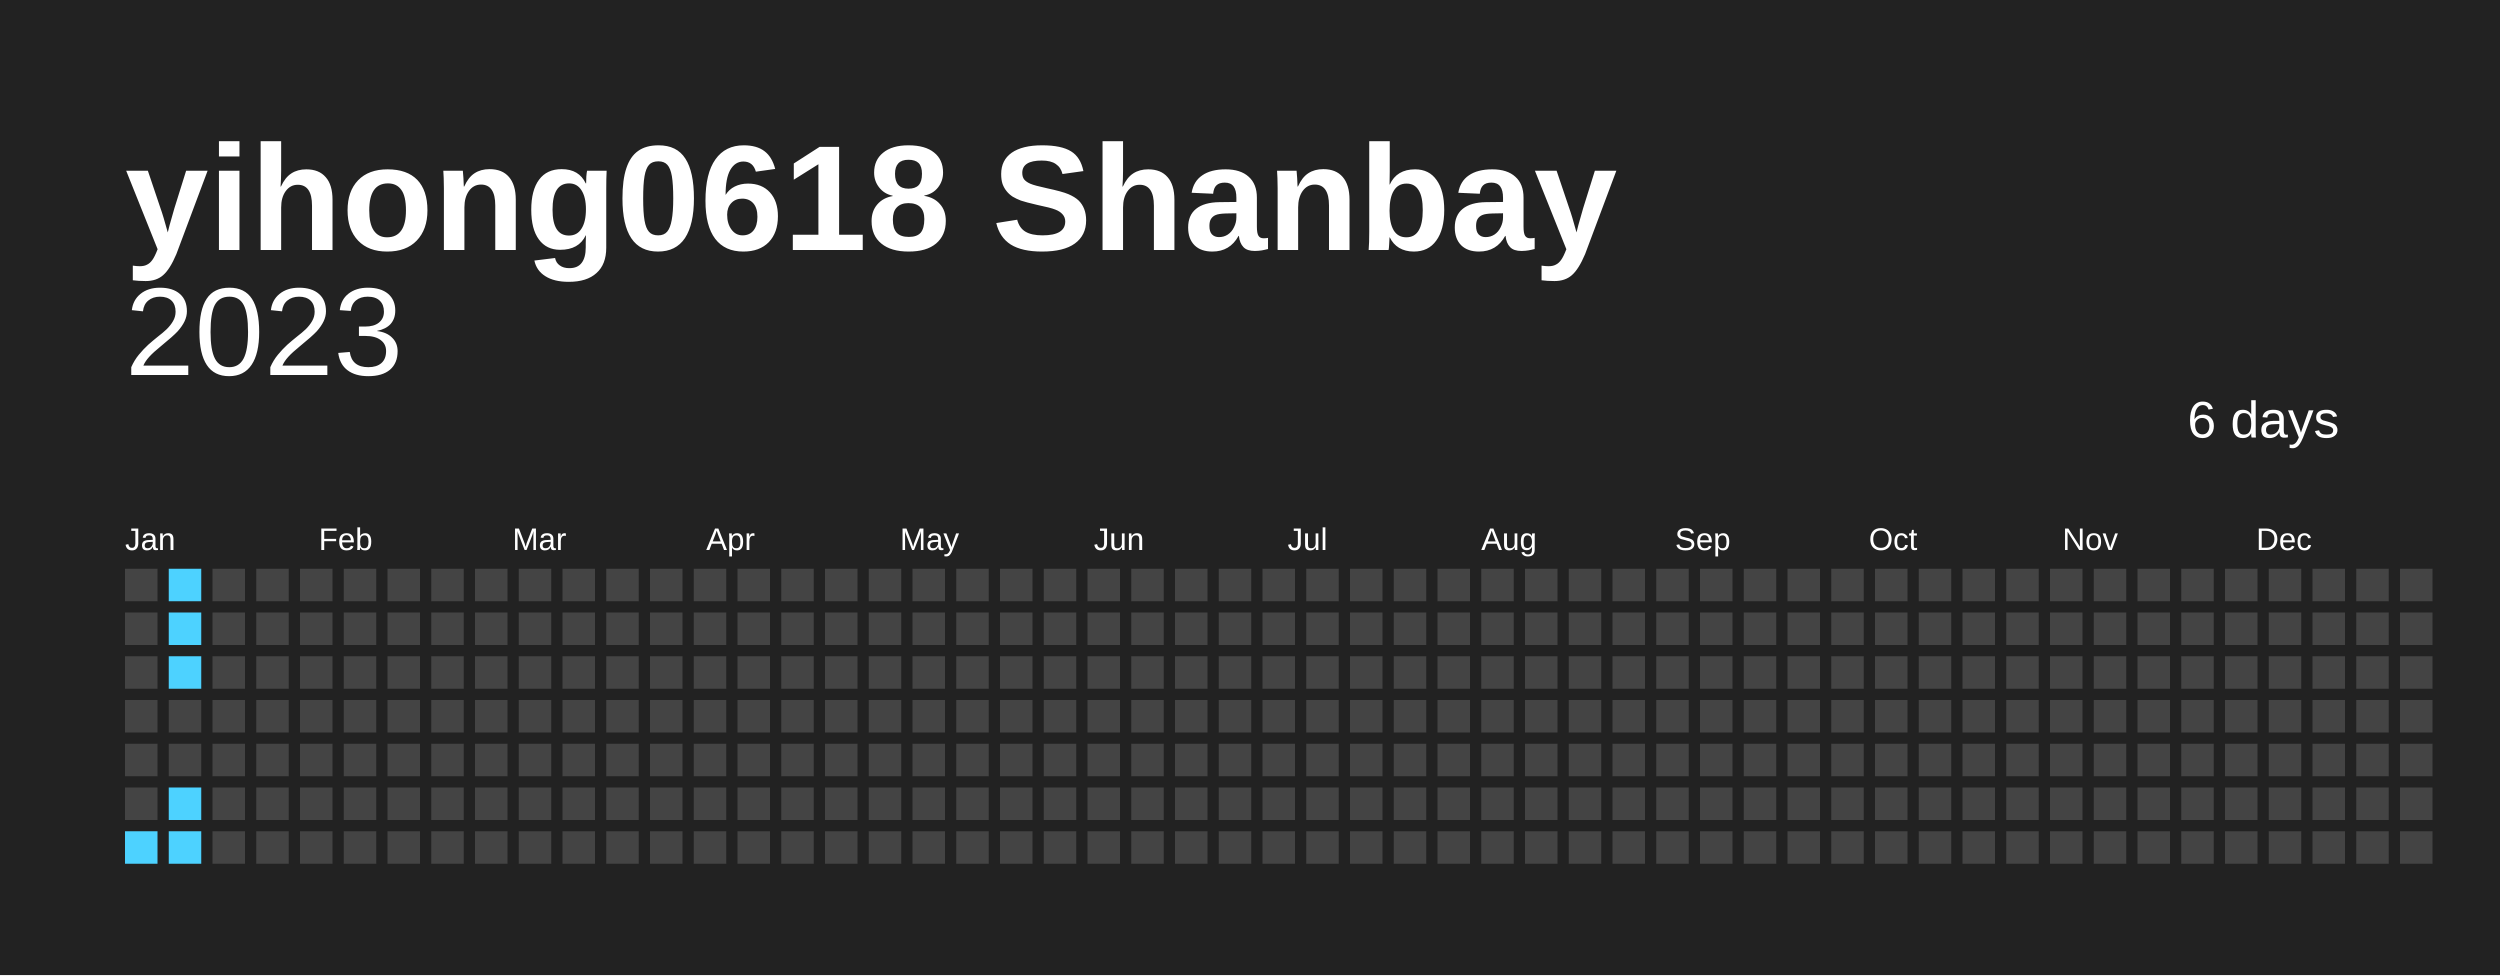
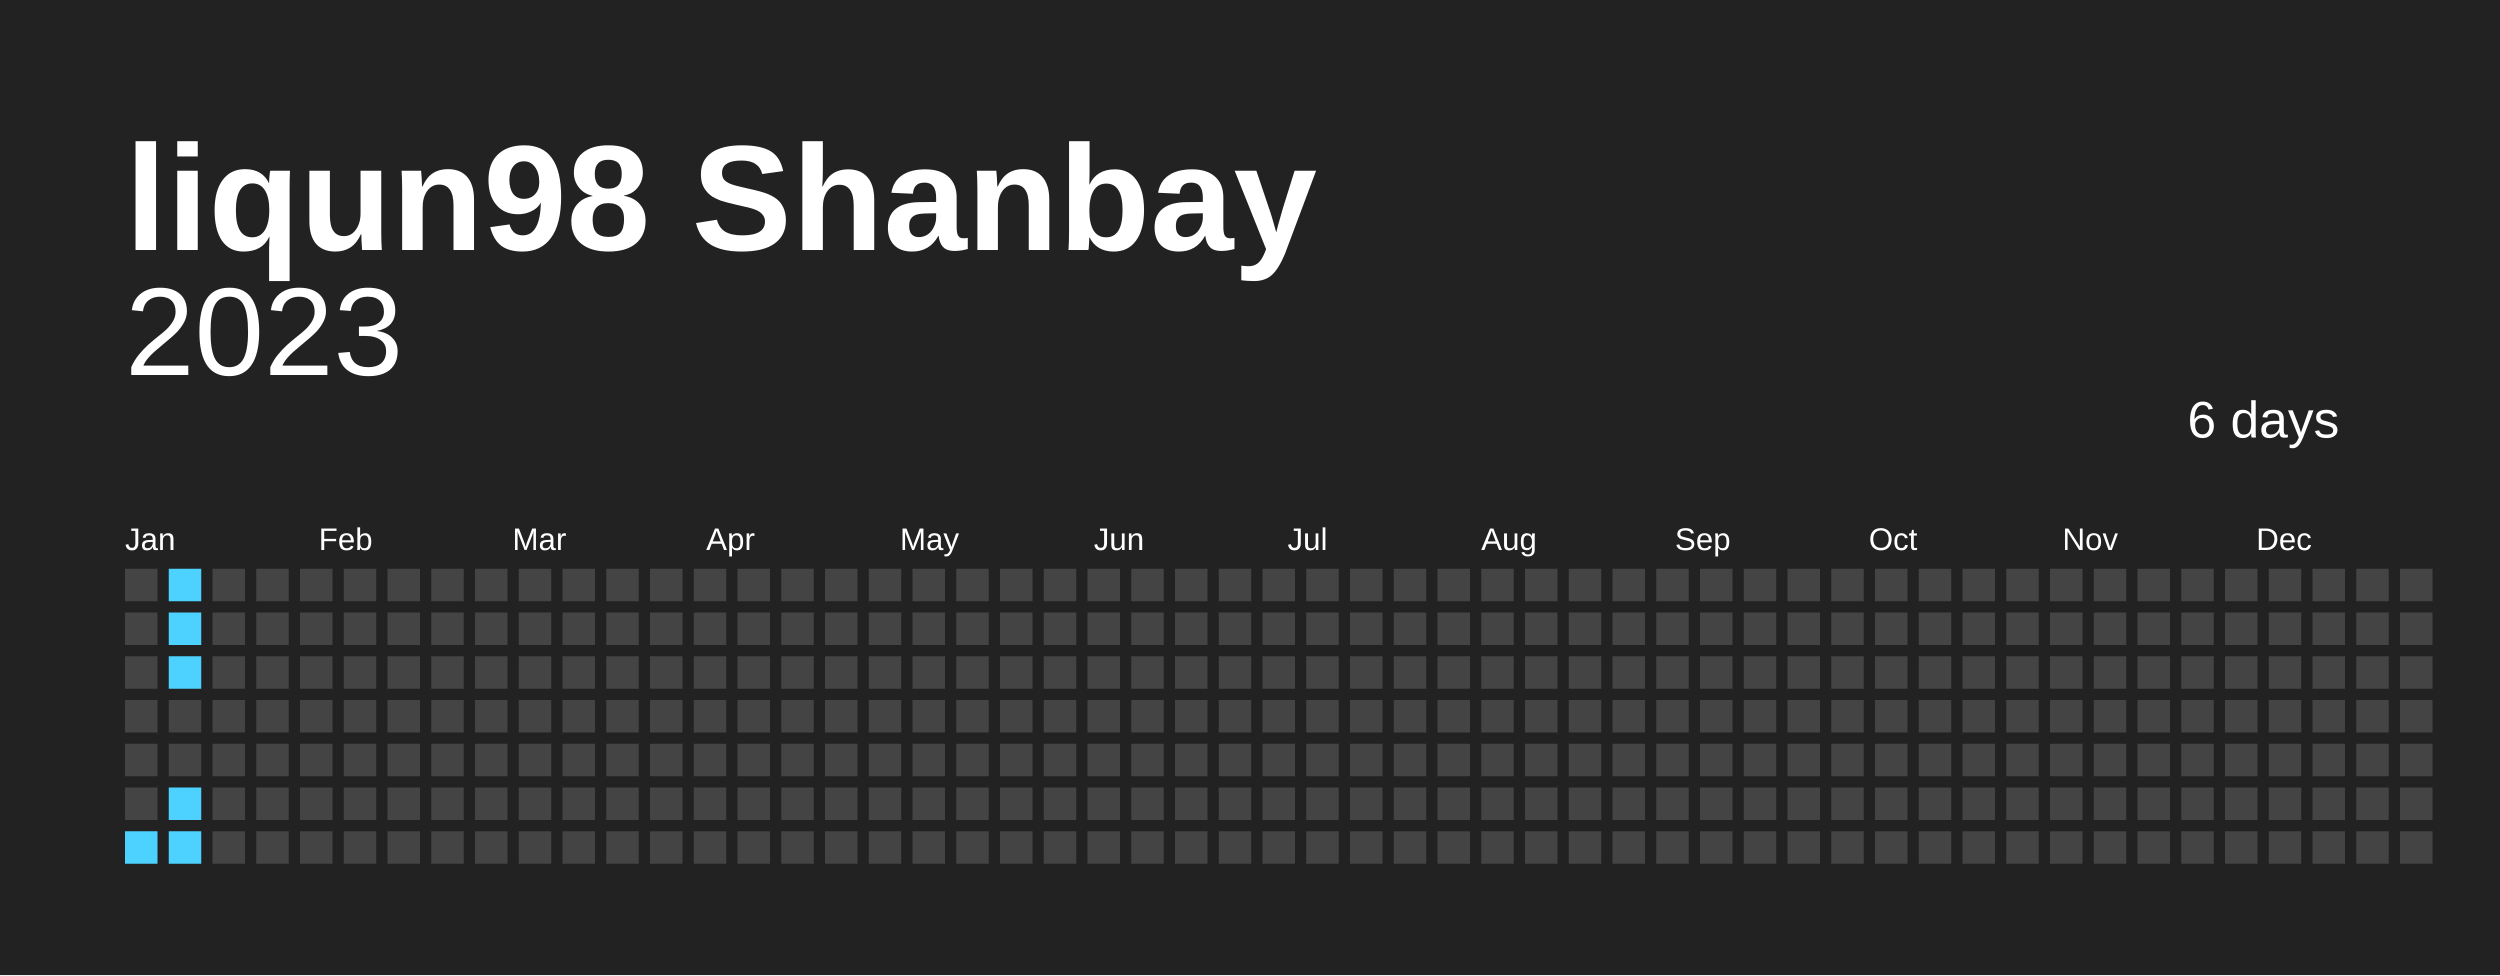
<svg xmlns="http://www.w3.org/2000/svg" baseProfile="full" height="78mm" version="1.1" viewBox="0,0,200,78" width="200mm">
  <defs />
  <rect fill="#222222" height="78" width="200" x="0" y="0" />
-   <text fill="#FFFFFF" style="font-size:12px; font-family:Arial; font-weight:bold;" x="10" y="20">yihong0618 Shanbay</text>
+   <text fill="#FFFFFF" style="font-size:12px; font-family:Arial; font-weight:bold;" x="10" y="20">liqun98 Shanbay</text>
  <text alignment-baseline="hanging" fill="#FFFFFF" style="font-size:10.0px; font-family:Arial;" x="10" y="30">2023</text>
  <text alignment-baseline="hanging" fill="#FFFFFF" style="font-size:4.125px; font-family:Arial;" x="175" y="35">6 days</text>
  <text fill="#FFFFFF" style="font-size:2.5px; font-family:Arial" x="10.0" y="44">Jan</text>
  <text fill="#FFFFFF" style="font-size:2.5px; font-family:Arial" x="25.5" y="44">Feb</text>
  <text fill="#FFFFFF" style="font-size:2.5px; font-family:Arial" x="41.0" y="44">Mar</text>
  <text fill="#FFFFFF" style="font-size:2.5px; font-family:Arial" x="56.5" y="44">Apr</text>
  <text fill="#FFFFFF" style="font-size:2.5px; font-family:Arial" x="72.0" y="44">May</text>
  <text fill="#FFFFFF" style="font-size:2.5px; font-family:Arial" x="87.5" y="44">Jun</text>
  <text fill="#FFFFFF" style="font-size:2.5px; font-family:Arial" x="103.0" y="44">Jul</text>
  <text fill="#FFFFFF" style="font-size:2.5px; font-family:Arial" x="118.5" y="44">Aug</text>
  <text fill="#FFFFFF" style="font-size:2.5px; font-family:Arial" x="134.0" y="44">Sep</text>
  <text fill="#FFFFFF" style="font-size:2.5px; font-family:Arial" x="149.5" y="44">Oct</text>
  <text fill="#FFFFFF" style="font-size:2.5px; font-family:Arial" x="165.0" y="44">Nov</text>
  <text fill="#FFFFFF" style="font-size:2.5px; font-family:Arial" x="180.5" y="44">Dec</text>
  <rect fill="#444444" height="2.6" width="2.6" x="10.0" y="45.5" />
  <rect fill="#444444" height="2.6" width="2.6" x="10.0" y="49.0" />
  <rect fill="#444444" height="2.6" width="2.6" x="10.0" y="52.5" />
  <rect fill="#444444" height="2.6" width="2.6" x="10.0" y="56.0" />
  <rect fill="#444444" height="2.6" width="2.6" x="10.0" y="59.5" />
  <rect fill="#444444" height="2.6" width="2.6" x="10.0" y="63.0" />
  <rect fill="#4DD2FF" height="2.6" width="2.6" x="10.0" y="66.5" />
  <rect fill="#4DD2FF" height="2.6" width="2.6" x="13.5" y="45.5" />
  <rect fill="#4DD2FF" height="2.6" width="2.6" x="13.5" y="49.0" />
  <rect fill="#4DD2FF" height="2.6" width="2.6" x="13.5" y="52.5" />
  <rect fill="#444444" height="2.6" width="2.6" x="13.5" y="56.0" />
  <rect fill="#444444" height="2.6" width="2.6" x="13.5" y="59.5" />
  <rect fill="#4DD2FF" height="2.6" width="2.6" x="13.5" y="63.0" />
  <rect fill="#4DD2FF" height="2.6" width="2.6" x="13.5" y="66.5" />
  <rect fill="#444444" height="2.6" width="2.6" x="17.0" y="45.5" />
  <rect fill="#444444" height="2.6" width="2.6" x="17.0" y="49.0" />
  <rect fill="#444444" height="2.6" width="2.6" x="17.0" y="52.5" />
  <rect fill="#444444" height="2.6" width="2.6" x="17.0" y="56.0" />
  <rect fill="#444444" height="2.6" width="2.6" x="17.0" y="59.5" />
  <rect fill="#444444" height="2.6" width="2.6" x="17.0" y="63.0" />
  <rect fill="#444444" height="2.6" width="2.6" x="17.0" y="66.5" />
  <rect fill="#444444" height="2.6" width="2.6" x="20.5" y="45.5" />
  <rect fill="#444444" height="2.6" width="2.6" x="20.5" y="49.0" />
  <rect fill="#444444" height="2.6" width="2.6" x="20.5" y="52.5" />
  <rect fill="#444444" height="2.6" width="2.6" x="20.5" y="56.0" />
  <rect fill="#444444" height="2.6" width="2.6" x="20.5" y="59.5" />
  <rect fill="#444444" height="2.6" width="2.6" x="20.5" y="63.0" />
  <rect fill="#444444" height="2.6" width="2.6" x="20.5" y="66.5" />
  <rect fill="#444444" height="2.6" width="2.6" x="24.0" y="45.5" />
  <rect fill="#444444" height="2.6" width="2.6" x="24.0" y="49.0" />
  <rect fill="#444444" height="2.6" width="2.6" x="24.0" y="52.5" />
  <rect fill="#444444" height="2.6" width="2.6" x="24.0" y="56.0" />
  <rect fill="#444444" height="2.6" width="2.6" x="24.0" y="59.5" />
  <rect fill="#444444" height="2.6" width="2.6" x="24.0" y="63.0" />
  <rect fill="#444444" height="2.6" width="2.6" x="24.0" y="66.5" />
  <rect fill="#444444" height="2.6" width="2.6" x="27.5" y="45.5" />
  <rect fill="#444444" height="2.6" width="2.6" x="27.5" y="49.0" />
  <rect fill="#444444" height="2.6" width="2.6" x="27.5" y="52.5" />
  <rect fill="#444444" height="2.6" width="2.6" x="27.5" y="56.0" />
  <rect fill="#444444" height="2.6" width="2.6" x="27.5" y="59.5" />
  <rect fill="#444444" height="2.6" width="2.6" x="27.5" y="63.0" />
  <rect fill="#444444" height="2.6" width="2.6" x="27.5" y="66.5" />
  <rect fill="#444444" height="2.6" width="2.6" x="31.0" y="45.5" />
  <rect fill="#444444" height="2.6" width="2.6" x="31.0" y="49.0" />
  <rect fill="#444444" height="2.6" width="2.6" x="31.0" y="52.5" />
  <rect fill="#444444" height="2.6" width="2.6" x="31.0" y="56.0" />
  <rect fill="#444444" height="2.6" width="2.6" x="31.0" y="59.5" />
  <rect fill="#444444" height="2.6" width="2.6" x="31.0" y="63.0" />
  <rect fill="#444444" height="2.6" width="2.6" x="31.0" y="66.5" />
  <rect fill="#444444" height="2.6" width="2.6" x="34.5" y="45.5" />
  <rect fill="#444444" height="2.6" width="2.6" x="34.5" y="49.0" />
  <rect fill="#444444" height="2.6" width="2.6" x="34.5" y="52.5" />
  <rect fill="#444444" height="2.6" width="2.6" x="34.5" y="56.0" />
  <rect fill="#444444" height="2.6" width="2.6" x="34.5" y="59.5" />
  <rect fill="#444444" height="2.6" width="2.6" x="34.5" y="63.0" />
  <rect fill="#444444" height="2.6" width="2.6" x="34.5" y="66.5" />
  <rect fill="#444444" height="2.6" width="2.6" x="38.0" y="45.5" />
  <rect fill="#444444" height="2.6" width="2.6" x="38.0" y="49.0" />
  <rect fill="#444444" height="2.6" width="2.6" x="38.0" y="52.5" />
  <rect fill="#444444" height="2.6" width="2.6" x="38.0" y="56.0" />
  <rect fill="#444444" height="2.6" width="2.6" x="38.0" y="59.5" />
  <rect fill="#444444" height="2.6" width="2.6" x="38.0" y="63.0" />
  <rect fill="#444444" height="2.6" width="2.6" x="38.0" y="66.5" />
  <rect fill="#444444" height="2.6" width="2.6" x="41.5" y="45.5" />
  <rect fill="#444444" height="2.6" width="2.6" x="41.5" y="49.0" />
  <rect fill="#444444" height="2.6" width="2.6" x="41.5" y="52.5" />
  <rect fill="#444444" height="2.6" width="2.6" x="41.5" y="56.0" />
  <rect fill="#444444" height="2.6" width="2.6" x="41.5" y="59.5" />
  <rect fill="#444444" height="2.6" width="2.6" x="41.5" y="63.0" />
  <rect fill="#444444" height="2.6" width="2.6" x="41.5" y="66.5" />
  <rect fill="#444444" height="2.6" width="2.6" x="45.0" y="45.5" />
  <rect fill="#444444" height="2.6" width="2.6" x="45.0" y="49.0" />
  <rect fill="#444444" height="2.6" width="2.6" x="45.0" y="52.5" />
  <rect fill="#444444" height="2.6" width="2.6" x="45.0" y="56.0" />
  <rect fill="#444444" height="2.6" width="2.6" x="45.0" y="59.5" />
  <rect fill="#444444" height="2.6" width="2.6" x="45.0" y="63.0" />
  <rect fill="#444444" height="2.6" width="2.6" x="45.0" y="66.5" />
  <rect fill="#444444" height="2.6" width="2.6" x="48.5" y="45.5" />
  <rect fill="#444444" height="2.6" width="2.6" x="48.5" y="49.0" />
  <rect fill="#444444" height="2.6" width="2.6" x="48.5" y="52.5" />
  <rect fill="#444444" height="2.6" width="2.6" x="48.5" y="56.0" />
  <rect fill="#444444" height="2.6" width="2.6" x="48.5" y="59.5" />
  <rect fill="#444444" height="2.6" width="2.6" x="48.5" y="63.0" />
  <rect fill="#444444" height="2.6" width="2.6" x="48.5" y="66.5" />
  <rect fill="#444444" height="2.6" width="2.6" x="52.0" y="45.5" />
  <rect fill="#444444" height="2.6" width="2.6" x="52.0" y="49.0" />
  <rect fill="#444444" height="2.6" width="2.6" x="52.0" y="52.5" />
  <rect fill="#444444" height="2.6" width="2.6" x="52.0" y="56.0" />
  <rect fill="#444444" height="2.6" width="2.6" x="52.0" y="59.5" />
  <rect fill="#444444" height="2.6" width="2.6" x="52.0" y="63.0" />
  <rect fill="#444444" height="2.6" width="2.6" x="52.0" y="66.5" />
  <rect fill="#444444" height="2.6" width="2.6" x="55.5" y="45.5" />
  <rect fill="#444444" height="2.6" width="2.6" x="55.5" y="49.0" />
  <rect fill="#444444" height="2.6" width="2.6" x="55.5" y="52.5" />
  <rect fill="#444444" height="2.6" width="2.6" x="55.5" y="56.0" />
  <rect fill="#444444" height="2.6" width="2.6" x="55.5" y="59.5" />
  <rect fill="#444444" height="2.6" width="2.6" x="55.5" y="63.0" />
  <rect fill="#444444" height="2.6" width="2.6" x="55.5" y="66.5" />
  <rect fill="#444444" height="2.6" width="2.6" x="59.0" y="45.5" />
  <rect fill="#444444" height="2.6" width="2.6" x="59.0" y="49.0" />
  <rect fill="#444444" height="2.6" width="2.6" x="59.0" y="52.5" />
  <rect fill="#444444" height="2.6" width="2.6" x="59.0" y="56.0" />
  <rect fill="#444444" height="2.6" width="2.6" x="59.0" y="59.5" />
  <rect fill="#444444" height="2.6" width="2.6" x="59.0" y="63.0" />
  <rect fill="#444444" height="2.6" width="2.6" x="59.0" y="66.5" />
  <rect fill="#444444" height="2.6" width="2.6" x="62.5" y="45.5" />
  <rect fill="#444444" height="2.6" width="2.6" x="62.5" y="49.0" />
  <rect fill="#444444" height="2.6" width="2.6" x="62.5" y="52.5" />
  <rect fill="#444444" height="2.6" width="2.6" x="62.5" y="56.0" />
  <rect fill="#444444" height="2.6" width="2.6" x="62.5" y="59.5" />
  <rect fill="#444444" height="2.6" width="2.6" x="62.5" y="63.0" />
  <rect fill="#444444" height="2.6" width="2.6" x="62.5" y="66.5" />
  <rect fill="#444444" height="2.6" width="2.6" x="66.0" y="45.5" />
  <rect fill="#444444" height="2.6" width="2.6" x="66.0" y="49.0" />
  <rect fill="#444444" height="2.6" width="2.6" x="66.0" y="52.5" />
  <rect fill="#444444" height="2.6" width="2.6" x="66.0" y="56.0" />
  <rect fill="#444444" height="2.6" width="2.6" x="66.0" y="59.5" />
  <rect fill="#444444" height="2.6" width="2.6" x="66.0" y="63.0" />
  <rect fill="#444444" height="2.6" width="2.6" x="66.0" y="66.5" />
  <rect fill="#444444" height="2.6" width="2.6" x="69.5" y="45.5" />
  <rect fill="#444444" height="2.6" width="2.6" x="69.5" y="49.0" />
  <rect fill="#444444" height="2.6" width="2.6" x="69.5" y="52.5" />
  <rect fill="#444444" height="2.6" width="2.6" x="69.5" y="56.0" />
  <rect fill="#444444" height="2.6" width="2.6" x="69.5" y="59.5" />
  <rect fill="#444444" height="2.6" width="2.6" x="69.5" y="63.0" />
  <rect fill="#444444" height="2.6" width="2.6" x="69.5" y="66.5" />
  <rect fill="#444444" height="2.6" width="2.6" x="73.0" y="45.5" />
  <rect fill="#444444" height="2.6" width="2.6" x="73.0" y="49.0" />
  <rect fill="#444444" height="2.6" width="2.6" x="73.0" y="52.5" />
  <rect fill="#444444" height="2.6" width="2.6" x="73.0" y="56.0" />
  <rect fill="#444444" height="2.6" width="2.6" x="73.0" y="59.5" />
  <rect fill="#444444" height="2.6" width="2.6" x="73.0" y="63.0" />
  <rect fill="#444444" height="2.6" width="2.6" x="73.0" y="66.5" />
  <rect fill="#444444" height="2.6" width="2.6" x="76.5" y="45.5" />
  <rect fill="#444444" height="2.6" width="2.6" x="76.5" y="49.0" />
  <rect fill="#444444" height="2.6" width="2.6" x="76.5" y="52.5" />
  <rect fill="#444444" height="2.6" width="2.6" x="76.5" y="56.0" />
  <rect fill="#444444" height="2.6" width="2.6" x="76.5" y="59.5" />
  <rect fill="#444444" height="2.6" width="2.6" x="76.5" y="63.0" />
  <rect fill="#444444" height="2.6" width="2.6" x="76.5" y="66.5" />
  <rect fill="#444444" height="2.6" width="2.6" x="80.0" y="45.5" />
  <rect fill="#444444" height="2.6" width="2.6" x="80.0" y="49.0" />
  <rect fill="#444444" height="2.6" width="2.6" x="80.0" y="52.5" />
  <rect fill="#444444" height="2.6" width="2.6" x="80.0" y="56.0" />
  <rect fill="#444444" height="2.6" width="2.6" x="80.0" y="59.5" />
  <rect fill="#444444" height="2.6" width="2.6" x="80.0" y="63.0" />
  <rect fill="#444444" height="2.6" width="2.6" x="80.0" y="66.5" />
  <rect fill="#444444" height="2.6" width="2.6" x="83.5" y="45.5" />
  <rect fill="#444444" height="2.6" width="2.6" x="83.5" y="49.0" />
  <rect fill="#444444" height="2.6" width="2.6" x="83.5" y="52.5" />
  <rect fill="#444444" height="2.6" width="2.6" x="83.5" y="56.0" />
  <rect fill="#444444" height="2.6" width="2.6" x="83.5" y="59.5" />
  <rect fill="#444444" height="2.6" width="2.6" x="83.5" y="63.0" />
  <rect fill="#444444" height="2.6" width="2.6" x="83.5" y="66.5" />
  <rect fill="#444444" height="2.6" width="2.6" x="87.0" y="45.5" />
  <rect fill="#444444" height="2.6" width="2.6" x="87.0" y="49.0" />
  <rect fill="#444444" height="2.6" width="2.6" x="87.0" y="52.5" />
  <rect fill="#444444" height="2.6" width="2.6" x="87.0" y="56.0" />
  <rect fill="#444444" height="2.6" width="2.6" x="87.0" y="59.5" />
  <rect fill="#444444" height="2.6" width="2.6" x="87.0" y="63.0" />
  <rect fill="#444444" height="2.6" width="2.6" x="87.0" y="66.5" />
  <rect fill="#444444" height="2.6" width="2.6" x="90.5" y="45.5" />
  <rect fill="#444444" height="2.6" width="2.6" x="90.5" y="49.0" />
  <rect fill="#444444" height="2.6" width="2.6" x="90.5" y="52.5" />
  <rect fill="#444444" height="2.6" width="2.6" x="90.5" y="56.0" />
  <rect fill="#444444" height="2.6" width="2.6" x="90.5" y="59.5" />
  <rect fill="#444444" height="2.6" width="2.6" x="90.5" y="63.0" />
  <rect fill="#444444" height="2.6" width="2.6" x="90.5" y="66.5" />
  <rect fill="#444444" height="2.6" width="2.6" x="94.0" y="45.5" />
  <rect fill="#444444" height="2.6" width="2.6" x="94.0" y="49.0" />
  <rect fill="#444444" height="2.6" width="2.6" x="94.0" y="52.5" />
  <rect fill="#444444" height="2.6" width="2.6" x="94.0" y="56.0" />
  <rect fill="#444444" height="2.6" width="2.6" x="94.0" y="59.5" />
  <rect fill="#444444" height="2.6" width="2.6" x="94.0" y="63.0" />
  <rect fill="#444444" height="2.6" width="2.6" x="94.0" y="66.5" />
  <rect fill="#444444" height="2.6" width="2.6" x="97.5" y="45.5" />
  <rect fill="#444444" height="2.6" width="2.6" x="97.5" y="49.0" />
  <rect fill="#444444" height="2.6" width="2.6" x="97.5" y="52.5" />
  <rect fill="#444444" height="2.6" width="2.6" x="97.5" y="56.0" />
  <rect fill="#444444" height="2.6" width="2.6" x="97.5" y="59.5" />
  <rect fill="#444444" height="2.6" width="2.6" x="97.5" y="63.0" />
  <rect fill="#444444" height="2.6" width="2.6" x="97.5" y="66.5" />
  <rect fill="#444444" height="2.6" width="2.6" x="101.0" y="45.5" />
  <rect fill="#444444" height="2.6" width="2.6" x="101.0" y="49.0" />
  <rect fill="#444444" height="2.6" width="2.6" x="101.0" y="52.5" />
  <rect fill="#444444" height="2.6" width="2.6" x="101.0" y="56.0" />
  <rect fill="#444444" height="2.6" width="2.6" x="101.0" y="59.5" />
  <rect fill="#444444" height="2.6" width="2.6" x="101.0" y="63.0" />
  <rect fill="#444444" height="2.6" width="2.6" x="101.0" y="66.5" />
  <rect fill="#444444" height="2.6" width="2.6" x="104.5" y="45.5" />
  <rect fill="#444444" height="2.6" width="2.6" x="104.5" y="49.0" />
  <rect fill="#444444" height="2.6" width="2.6" x="104.5" y="52.5" />
  <rect fill="#444444" height="2.6" width="2.6" x="104.5" y="56.0" />
  <rect fill="#444444" height="2.6" width="2.6" x="104.5" y="59.5" />
  <rect fill="#444444" height="2.6" width="2.6" x="104.5" y="63.0" />
  <rect fill="#444444" height="2.6" width="2.6" x="104.5" y="66.5" />
  <rect fill="#444444" height="2.6" width="2.6" x="108.0" y="45.5" />
  <rect fill="#444444" height="2.6" width="2.6" x="108.0" y="49.0" />
  <rect fill="#444444" height="2.6" width="2.6" x="108.0" y="52.5" />
  <rect fill="#444444" height="2.6" width="2.6" x="108.0" y="56.0" />
  <rect fill="#444444" height="2.6" width="2.6" x="108.0" y="59.5" />
  <rect fill="#444444" height="2.6" width="2.6" x="108.0" y="63.0" />
  <rect fill="#444444" height="2.6" width="2.6" x="108.0" y="66.5" />
  <rect fill="#444444" height="2.6" width="2.6" x="111.5" y="45.5" />
  <rect fill="#444444" height="2.6" width="2.6" x="111.5" y="49.0" />
  <rect fill="#444444" height="2.6" width="2.6" x="111.5" y="52.5" />
  <rect fill="#444444" height="2.6" width="2.6" x="111.5" y="56.0" />
  <rect fill="#444444" height="2.6" width="2.6" x="111.5" y="59.5" />
  <rect fill="#444444" height="2.6" width="2.6" x="111.5" y="63.0" />
  <rect fill="#444444" height="2.6" width="2.6" x="111.5" y="66.5" />
  <rect fill="#444444" height="2.6" width="2.6" x="115.0" y="45.5" />
  <rect fill="#444444" height="2.6" width="2.6" x="115.0" y="49.0" />
  <rect fill="#444444" height="2.6" width="2.6" x="115.0" y="52.5" />
  <rect fill="#444444" height="2.6" width="2.6" x="115.0" y="56.0" />
  <rect fill="#444444" height="2.6" width="2.6" x="115.0" y="59.5" />
  <rect fill="#444444" height="2.6" width="2.6" x="115.0" y="63.0" />
  <rect fill="#444444" height="2.6" width="2.6" x="115.0" y="66.5" />
  <rect fill="#444444" height="2.6" width="2.6" x="118.5" y="45.5" />
  <rect fill="#444444" height="2.6" width="2.6" x="118.5" y="49.0" />
  <rect fill="#444444" height="2.6" width="2.6" x="118.5" y="52.5" />
  <rect fill="#444444" height="2.6" width="2.6" x="118.5" y="56.0" />
  <rect fill="#444444" height="2.6" width="2.6" x="118.5" y="59.5" />
  <rect fill="#444444" height="2.6" width="2.6" x="118.5" y="63.0" />
  <rect fill="#444444" height="2.6" width="2.6" x="118.5" y="66.5" />
  <rect fill="#444444" height="2.6" width="2.6" x="122.0" y="45.5" />
  <rect fill="#444444" height="2.6" width="2.6" x="122.0" y="49.0" />
  <rect fill="#444444" height="2.6" width="2.6" x="122.0" y="52.5" />
  <rect fill="#444444" height="2.6" width="2.6" x="122.0" y="56.0" />
  <rect fill="#444444" height="2.6" width="2.6" x="122.0" y="59.5" />
  <rect fill="#444444" height="2.6" width="2.6" x="122.0" y="63.0" />
  <rect fill="#444444" height="2.6" width="2.6" x="122.0" y="66.5" />
  <rect fill="#444444" height="2.6" width="2.6" x="125.5" y="45.5" />
  <rect fill="#444444" height="2.6" width="2.6" x="125.5" y="49.0" />
  <rect fill="#444444" height="2.6" width="2.6" x="125.5" y="52.5" />
  <rect fill="#444444" height="2.6" width="2.6" x="125.5" y="56.0" />
  <rect fill="#444444" height="2.6" width="2.6" x="125.5" y="59.5" />
  <rect fill="#444444" height="2.6" width="2.6" x="125.5" y="63.0" />
  <rect fill="#444444" height="2.6" width="2.6" x="125.5" y="66.5" />
  <rect fill="#444444" height="2.6" width="2.6" x="129.0" y="45.5" />
  <rect fill="#444444" height="2.6" width="2.6" x="129.0" y="49.0" />
  <rect fill="#444444" height="2.6" width="2.6" x="129.0" y="52.5" />
  <rect fill="#444444" height="2.6" width="2.6" x="129.0" y="56.0" />
  <rect fill="#444444" height="2.6" width="2.6" x="129.0" y="59.5" />
  <rect fill="#444444" height="2.6" width="2.6" x="129.0" y="63.0" />
  <rect fill="#444444" height="2.6" width="2.6" x="129.0" y="66.5" />
  <rect fill="#444444" height="2.6" width="2.6" x="132.5" y="45.5" />
  <rect fill="#444444" height="2.6" width="2.6" x="132.5" y="49.0" />
  <rect fill="#444444" height="2.6" width="2.6" x="132.5" y="52.5" />
  <rect fill="#444444" height="2.6" width="2.6" x="132.5" y="56.0" />
  <rect fill="#444444" height="2.6" width="2.6" x="132.5" y="59.5" />
  <rect fill="#444444" height="2.6" width="2.6" x="132.5" y="63.0" />
  <rect fill="#444444" height="2.6" width="2.6" x="132.5" y="66.5" />
  <rect fill="#444444" height="2.6" width="2.6" x="136.0" y="45.5" />
  <rect fill="#444444" height="2.6" width="2.6" x="136.0" y="49.0" />
  <rect fill="#444444" height="2.6" width="2.6" x="136.0" y="52.5" />
  <rect fill="#444444" height="2.6" width="2.6" x="136.0" y="56.0" />
  <rect fill="#444444" height="2.6" width="2.6" x="136.0" y="59.5" />
  <rect fill="#444444" height="2.6" width="2.6" x="136.0" y="63.0" />
  <rect fill="#444444" height="2.6" width="2.6" x="136.0" y="66.5" />
  <rect fill="#444444" height="2.6" width="2.6" x="139.5" y="45.5" />
  <rect fill="#444444" height="2.6" width="2.6" x="139.5" y="49.0" />
  <rect fill="#444444" height="2.6" width="2.6" x="139.5" y="52.5" />
  <rect fill="#444444" height="2.6" width="2.6" x="139.5" y="56.0" />
  <rect fill="#444444" height="2.6" width="2.6" x="139.5" y="59.5" />
  <rect fill="#444444" height="2.6" width="2.6" x="139.5" y="63.0" />
  <rect fill="#444444" height="2.6" width="2.6" x="139.5" y="66.5" />
  <rect fill="#444444" height="2.6" width="2.6" x="143.0" y="45.5" />
  <rect fill="#444444" height="2.6" width="2.6" x="143.0" y="49.0" />
  <rect fill="#444444" height="2.6" width="2.6" x="143.0" y="52.5" />
  <rect fill="#444444" height="2.6" width="2.6" x="143.0" y="56.0" />
  <rect fill="#444444" height="2.6" width="2.6" x="143.0" y="59.5" />
  <rect fill="#444444" height="2.6" width="2.6" x="143.0" y="63.0" />
  <rect fill="#444444" height="2.6" width="2.6" x="143.0" y="66.5" />
  <rect fill="#444444" height="2.6" width="2.6" x="146.5" y="45.5" />
  <rect fill="#444444" height="2.6" width="2.6" x="146.5" y="49.0" />
  <rect fill="#444444" height="2.6" width="2.6" x="146.5" y="52.5" />
  <rect fill="#444444" height="2.6" width="2.6" x="146.5" y="56.0" />
  <rect fill="#444444" height="2.6" width="2.6" x="146.5" y="59.5" />
  <rect fill="#444444" height="2.6" width="2.6" x="146.5" y="63.0" />
  <rect fill="#444444" height="2.6" width="2.6" x="146.5" y="66.5" />
  <rect fill="#444444" height="2.6" width="2.6" x="150.0" y="45.5" />
  <rect fill="#444444" height="2.6" width="2.6" x="150.0" y="49.0" />
  <rect fill="#444444" height="2.6" width="2.6" x="150.0" y="52.5" />
  <rect fill="#444444" height="2.6" width="2.6" x="150.0" y="56.0" />
  <rect fill="#444444" height="2.6" width="2.6" x="150.0" y="59.5" />
  <rect fill="#444444" height="2.6" width="2.6" x="150.0" y="63.0" />
  <rect fill="#444444" height="2.6" width="2.6" x="150.0" y="66.5" />
  <rect fill="#444444" height="2.6" width="2.6" x="153.5" y="45.5" />
  <rect fill="#444444" height="2.6" width="2.6" x="153.5" y="49.0" />
  <rect fill="#444444" height="2.6" width="2.6" x="153.5" y="52.5" />
  <rect fill="#444444" height="2.6" width="2.6" x="153.5" y="56.0" />
  <rect fill="#444444" height="2.6" width="2.6" x="153.5" y="59.5" />
  <rect fill="#444444" height="2.6" width="2.6" x="153.5" y="63.0" />
  <rect fill="#444444" height="2.6" width="2.6" x="153.5" y="66.5" />
  <rect fill="#444444" height="2.6" width="2.6" x="157.0" y="45.5" />
  <rect fill="#444444" height="2.6" width="2.6" x="157.0" y="49.0" />
  <rect fill="#444444" height="2.6" width="2.6" x="157.0" y="52.5" />
  <rect fill="#444444" height="2.6" width="2.6" x="157.0" y="56.0" />
  <rect fill="#444444" height="2.6" width="2.6" x="157.0" y="59.5" />
  <rect fill="#444444" height="2.6" width="2.6" x="157.0" y="63.0" />
  <rect fill="#444444" height="2.6" width="2.6" x="157.0" y="66.5" />
  <rect fill="#444444" height="2.6" width="2.6" x="160.5" y="45.5" />
  <rect fill="#444444" height="2.6" width="2.6" x="160.5" y="49.0" />
  <rect fill="#444444" height="2.6" width="2.6" x="160.5" y="52.5" />
  <rect fill="#444444" height="2.6" width="2.6" x="160.5" y="56.0" />
  <rect fill="#444444" height="2.6" width="2.6" x="160.5" y="59.5" />
  <rect fill="#444444" height="2.6" width="2.6" x="160.5" y="63.0" />
  <rect fill="#444444" height="2.6" width="2.6" x="160.5" y="66.5" />
  <rect fill="#444444" height="2.6" width="2.6" x="164.0" y="45.5" />
  <rect fill="#444444" height="2.6" width="2.6" x="164.0" y="49.0" />
  <rect fill="#444444" height="2.6" width="2.6" x="164.0" y="52.5" />
  <rect fill="#444444" height="2.6" width="2.6" x="164.0" y="56.0" />
  <rect fill="#444444" height="2.6" width="2.6" x="164.0" y="59.5" />
  <rect fill="#444444" height="2.6" width="2.6" x="164.0" y="63.0" />
  <rect fill="#444444" height="2.6" width="2.6" x="164.0" y="66.5" />
  <rect fill="#444444" height="2.6" width="2.6" x="167.5" y="45.5" />
  <rect fill="#444444" height="2.6" width="2.6" x="167.5" y="49.0" />
  <rect fill="#444444" height="2.6" width="2.6" x="167.5" y="52.5" />
  <rect fill="#444444" height="2.6" width="2.6" x="167.5" y="56.0" />
  <rect fill="#444444" height="2.6" width="2.6" x="167.5" y="59.5" />
  <rect fill="#444444" height="2.6" width="2.6" x="167.5" y="63.0" />
  <rect fill="#444444" height="2.6" width="2.6" x="167.5" y="66.5" />
  <rect fill="#444444" height="2.6" width="2.6" x="171.0" y="45.5" />
  <rect fill="#444444" height="2.6" width="2.6" x="171.0" y="49.0" />
  <rect fill="#444444" height="2.6" width="2.6" x="171.0" y="52.5" />
  <rect fill="#444444" height="2.6" width="2.6" x="171.0" y="56.0" />
  <rect fill="#444444" height="2.6" width="2.6" x="171.0" y="59.5" />
  <rect fill="#444444" height="2.6" width="2.6" x="171.0" y="63.0" />
  <rect fill="#444444" height="2.6" width="2.6" x="171.0" y="66.5" />
  <rect fill="#444444" height="2.6" width="2.6" x="174.5" y="45.5" />
  <rect fill="#444444" height="2.6" width="2.6" x="174.5" y="49.0" />
  <rect fill="#444444" height="2.6" width="2.6" x="174.5" y="52.5" />
  <rect fill="#444444" height="2.6" width="2.6" x="174.5" y="56.0" />
  <rect fill="#444444" height="2.6" width="2.6" x="174.5" y="59.5" />
  <rect fill="#444444" height="2.6" width="2.6" x="174.5" y="63.0" />
  <rect fill="#444444" height="2.6" width="2.6" x="174.5" y="66.5" />
  <rect fill="#444444" height="2.6" width="2.6" x="178.0" y="45.5" />
  <rect fill="#444444" height="2.6" width="2.6" x="178.0" y="49.0" />
  <rect fill="#444444" height="2.6" width="2.6" x="178.0" y="52.5" />
  <rect fill="#444444" height="2.6" width="2.6" x="178.0" y="56.0" />
  <rect fill="#444444" height="2.6" width="2.6" x="178.0" y="59.5" />
  <rect fill="#444444" height="2.6" width="2.6" x="178.0" y="63.0" />
  <rect fill="#444444" height="2.6" width="2.6" x="178.0" y="66.5" />
  <rect fill="#444444" height="2.6" width="2.6" x="181.5" y="45.5" />
  <rect fill="#444444" height="2.6" width="2.6" x="181.5" y="49.0" />
  <rect fill="#444444" height="2.6" width="2.6" x="181.5" y="52.5" />
  <rect fill="#444444" height="2.6" width="2.6" x="181.5" y="56.0" />
  <rect fill="#444444" height="2.6" width="2.6" x="181.5" y="59.5" />
  <rect fill="#444444" height="2.6" width="2.6" x="181.5" y="63.0" />
  <rect fill="#444444" height="2.6" width="2.6" x="181.5" y="66.5" />
  <rect fill="#444444" height="2.6" width="2.6" x="185.0" y="45.5" />
  <rect fill="#444444" height="2.6" width="2.6" x="185.0" y="49.0" />
  <rect fill="#444444" height="2.6" width="2.6" x="185.0" y="52.5" />
  <rect fill="#444444" height="2.6" width="2.6" x="185.0" y="56.0" />
  <rect fill="#444444" height="2.6" width="2.6" x="185.0" y="59.5" />
  <rect fill="#444444" height="2.6" width="2.6" x="185.0" y="63.0" />
  <rect fill="#444444" height="2.6" width="2.6" x="185.0" y="66.5" />
  <rect fill="#444444" height="2.6" width="2.6" x="188.5" y="45.5" />
  <rect fill="#444444" height="2.6" width="2.6" x="188.5" y="49.0" />
  <rect fill="#444444" height="2.6" width="2.6" x="188.5" y="52.5" />
  <rect fill="#444444" height="2.6" width="2.6" x="188.5" y="56.0" />
  <rect fill="#444444" height="2.6" width="2.6" x="188.5" y="59.5" />
  <rect fill="#444444" height="2.6" width="2.6" x="188.5" y="63.0" />
  <rect fill="#444444" height="2.6" width="2.6" x="188.5" y="66.5" />
  <rect fill="#444444" height="2.6" width="2.6" x="192.0" y="45.5" />
  <rect fill="#444444" height="2.6" width="2.6" x="192.0" y="49.0" />
  <rect fill="#444444" height="2.6" width="2.6" x="192.0" y="52.5" />
  <rect fill="#444444" height="2.6" width="2.6" x="192.0" y="56.0" />
  <rect fill="#444444" height="2.6" width="2.6" x="192.0" y="59.5" />
  <rect fill="#444444" height="2.6" width="2.6" x="192.0" y="63.0" />
  <rect fill="#444444" height="2.6" width="2.6" x="192.0" y="66.5" />
</svg>
